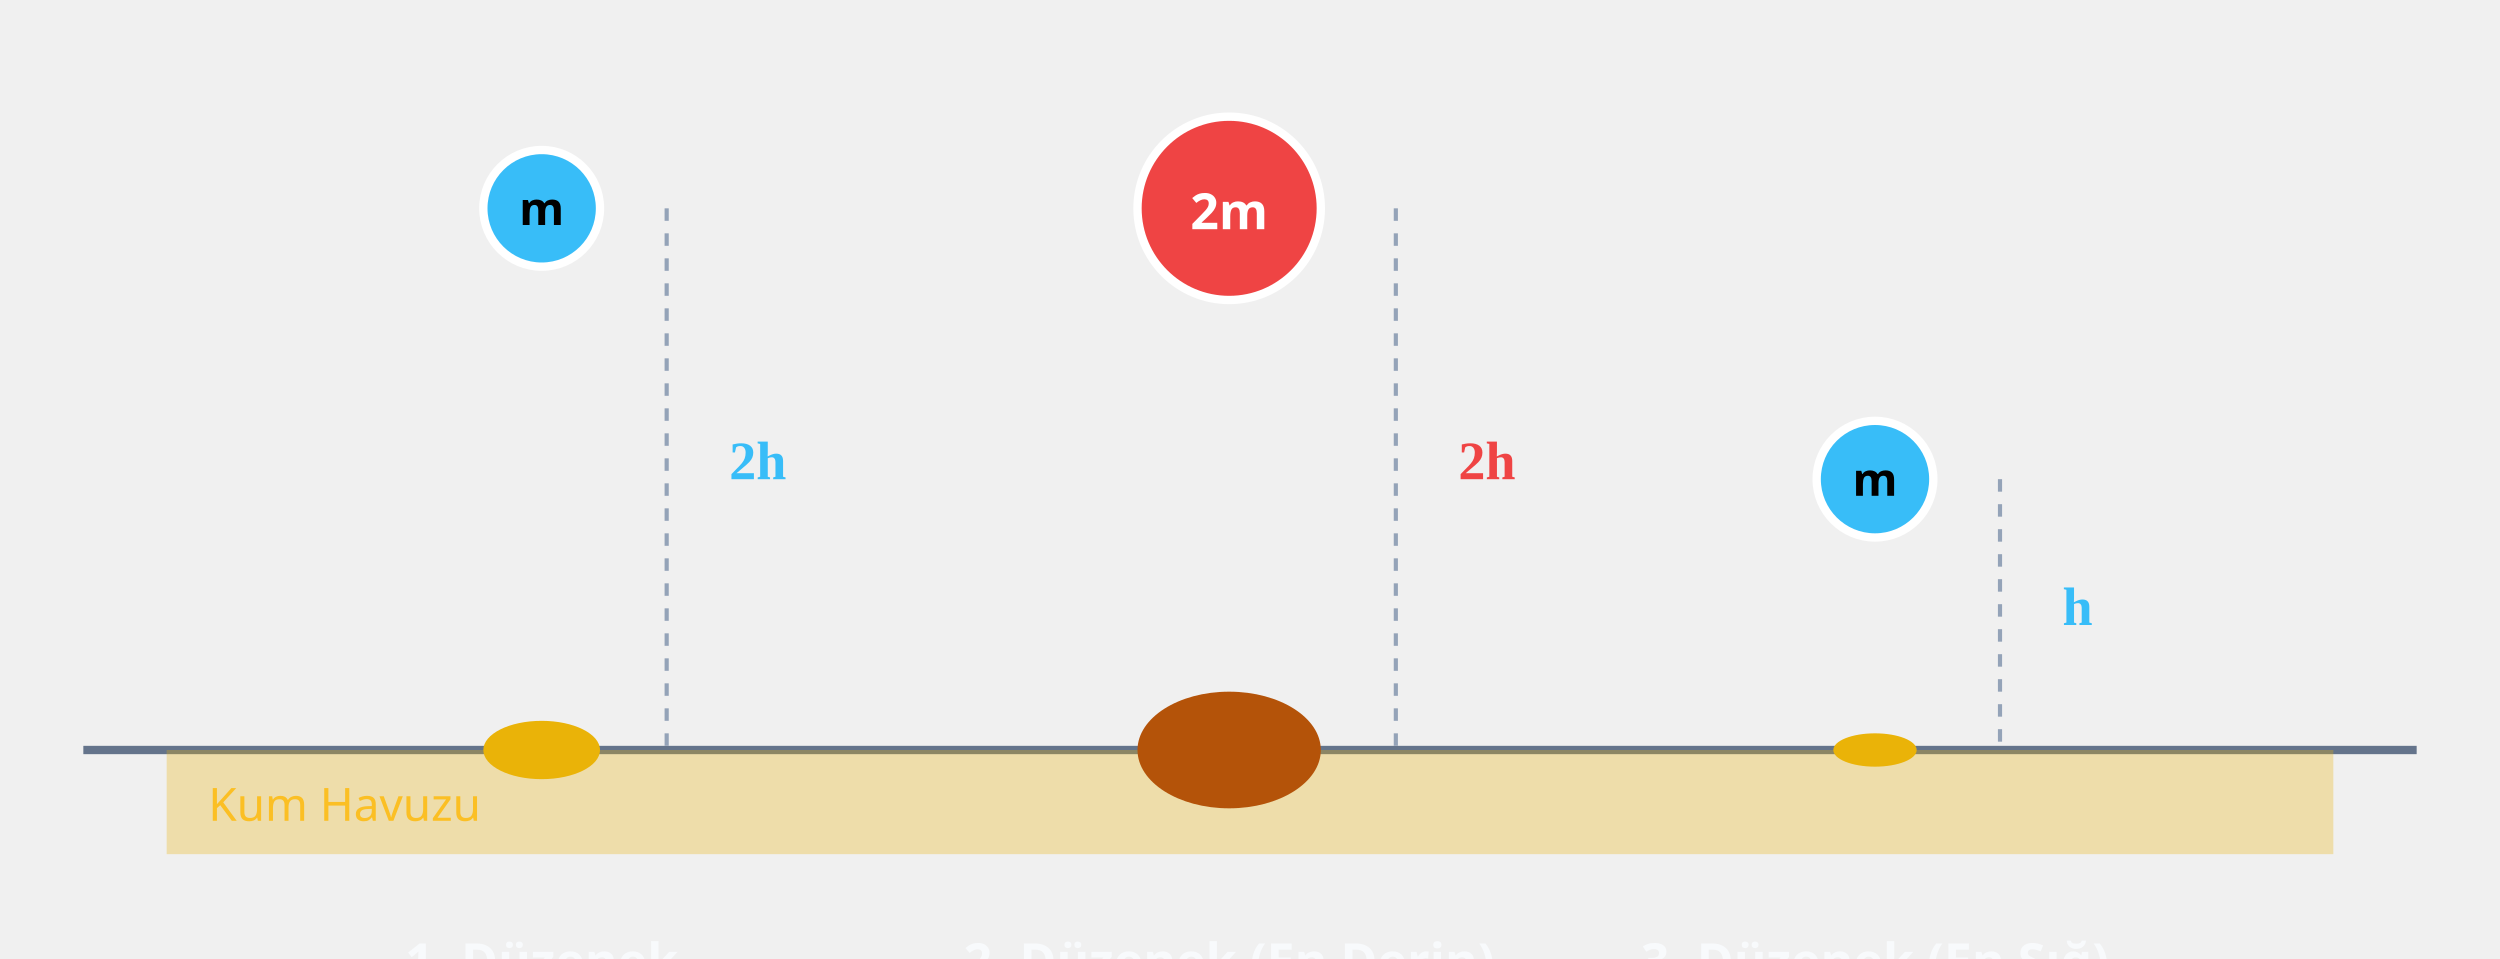
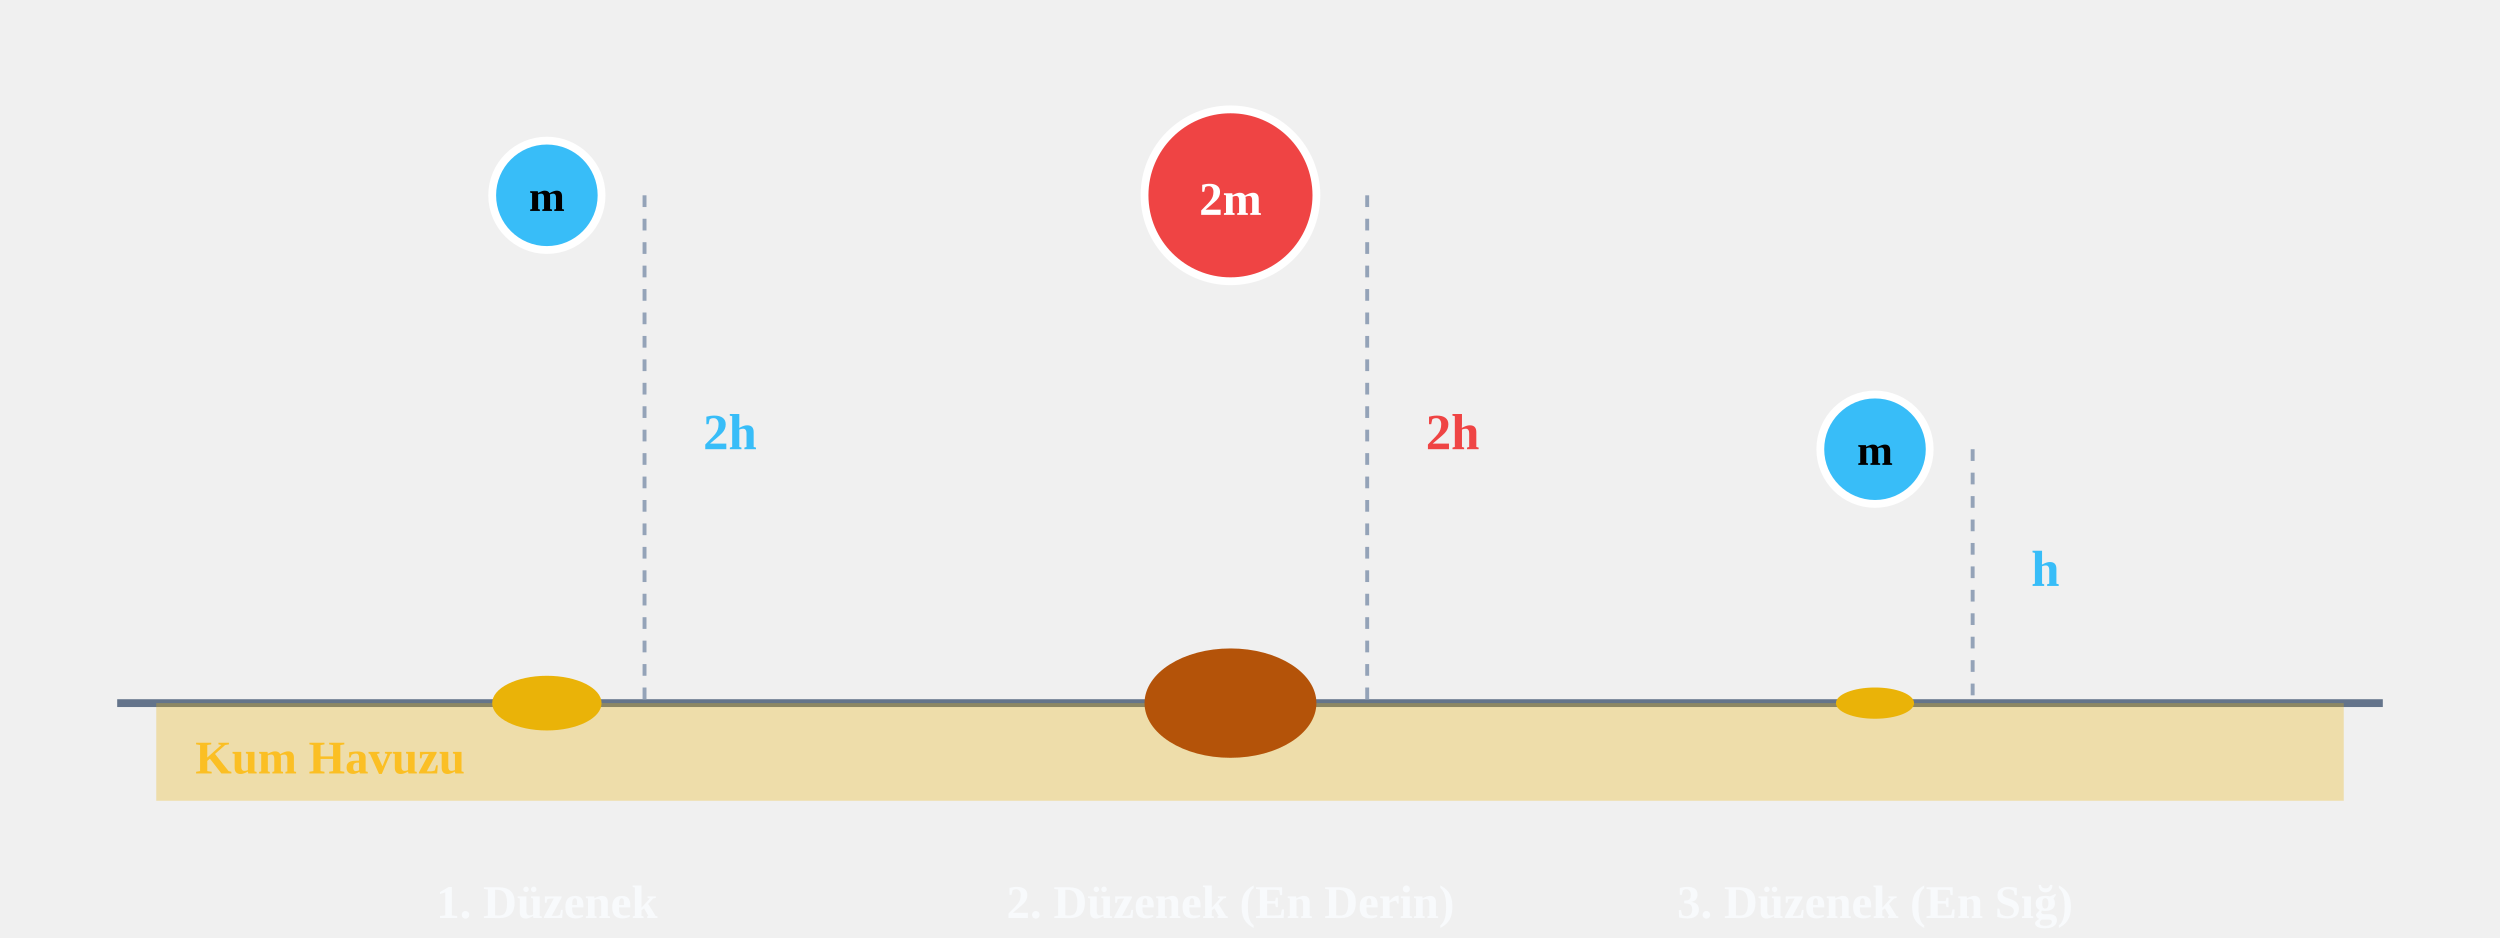
- <svg xmlns="http://www.w3.org/2000/svg" viewBox="0 0 600 230" width="100%" height="100%">
+ <svg xmlns="http://www.w3.org/2000/svg" viewBox="0 0 640 240" width="100%" height="100%">
  <rect width="100%" height="100%" fill="none" />
-   <line x1="20" y1="180" x2="580" y2="180" stroke="#64748b" stroke-width="2" />
-   <rect x="40" y="180" width="520" height="25" fill="#eab308" opacity="0.3" />
-   <text x="50" y="197" fill="#fbbf24" font-size="11" font-family="system-ui, sans-serif">Kum Havuzu</text>
-   <g transform="translate(100, 20)">
+   <line x1="30" y1="180" x2="610" y2="180" stroke="#64748b" stroke-width="2" />
+   <rect x="40" y="180" width="560" height="25" fill="#eab308" opacity="0.3" />
+   <text x="50" y="198" fill="#fbbf24" font-size="12" font-weight="bold">Kum Havuzu</text>
+   <g transform="translate(110, 20)">
    <circle cx="30" cy="30" r="14" fill="#38bdf8" stroke="#ffffff" stroke-width="2" />
-     <text x="30" y="34" fill="#000000" font-size="11" font-weight="bold" text-anchor="middle" font-family="system-ui, sans-serif">m</text>
-     <line x1="60" y1="30" x2="60" y2="160" stroke="#94a3b8" stroke-dasharray="3,3" />
-     <text x="75" y="95" fill="#38bdf8" font-size="13" font-weight="bold">2h</text>
+     <text x="30" y="34" fill="#000000" font-size="11" font-weight="bold" text-anchor="middle">m</text>
+     <line x1="55" y1="30" x2="55" y2="160" stroke="#94a3b8" stroke-dasharray="3,3" />
+     <text x="70" y="95" fill="#38bdf8" font-size="13" font-weight="bold">2h</text>
    <ellipse cx="30" cy="160" rx="14" ry="7" fill="#eab308" />
-     <text x="30" y="215" fill="#f8fafc" font-size="12" font-weight="bold" text-anchor="middle" font-family="system-ui, sans-serif">1. Düzenek</text>
+     <text x="30" y="215" fill="#f8fafc" font-size="12" font-weight="bold" text-anchor="middle">1. Düzenek</text>
  </g>
-   <g transform="translate(260, 20)">
+   <g transform="translate(280, 20)">
    <circle cx="35" cy="30" r="22" fill="#ef4444" stroke="#ffffff" stroke-width="2" />
-     <text x="35" y="35" fill="#ffffff" font-size="12" font-weight="bold" text-anchor="middle" font-family="system-ui, sans-serif">2m</text>
-     <line x1="75" y1="30" x2="75" y2="160" stroke="#94a3b8" stroke-dasharray="3,3" />
-     <text x="90" y="95" fill="#ef4444" font-size="13" font-weight="bold">2h</text>
+     <text x="35" y="35" fill="#ffffff" font-size="12" font-weight="bold" text-anchor="middle">2m</text>
+     <line x1="70" y1="30" x2="70" y2="160" stroke="#94a3b8" stroke-dasharray="3,3" />
+     <text x="85" y="95" fill="#ef4444" font-size="13" font-weight="bold">2h</text>
    <ellipse cx="35" cy="160" rx="22" ry="14" fill="#b45309" />
-     <text x="35" y="215" fill="#f8fafc" font-size="12" font-weight="bold" text-anchor="middle" font-family="system-ui, sans-serif">2. Düzenek (En Derin)</text>
+     <text x="35" y="215" fill="#f8fafc" font-size="12" font-weight="bold" text-anchor="middle">2. Düzenek (En Derin)</text>
  </g>
-   <g transform="translate(420, 20)">
+   <g transform="translate(450, 20)">
    <circle cx="30" cy="95" r="14" fill="#38bdf8" stroke="#ffffff" stroke-width="2" />
-     <text x="30" y="99" fill="#000000" font-size="11" font-weight="bold" text-anchor="middle" font-family="system-ui, sans-serif">m</text>
-     <line x1="60" y1="95" x2="60" y2="160" stroke="#94a3b8" stroke-dasharray="3,3" />
-     <text x="75" y="130" fill="#38bdf8" font-size="13" font-weight="bold">h</text>
+     <text x="30" y="99" fill="#000000" font-size="11" font-weight="bold" text-anchor="middle">m</text>
+     <line x1="55" y1="95" x2="55" y2="160" stroke="#94a3b8" stroke-dasharray="3,3" />
+     <text x="70" y="130" fill="#38bdf8" font-size="13" font-weight="bold">h</text>
    <ellipse cx="30" cy="160" rx="10" ry="4" fill="#eab308" />
-     <text x="30" y="215" fill="#f8fafc" font-size="12" font-weight="bold" text-anchor="middle" font-family="system-ui, sans-serif">3. Düzenek (En Sığ)</text>
+     <text x="30" y="215" fill="#f8fafc" font-size="12" font-weight="bold" text-anchor="middle">3. Düzenek (En Sığ)</text>
  </g>
</svg>
